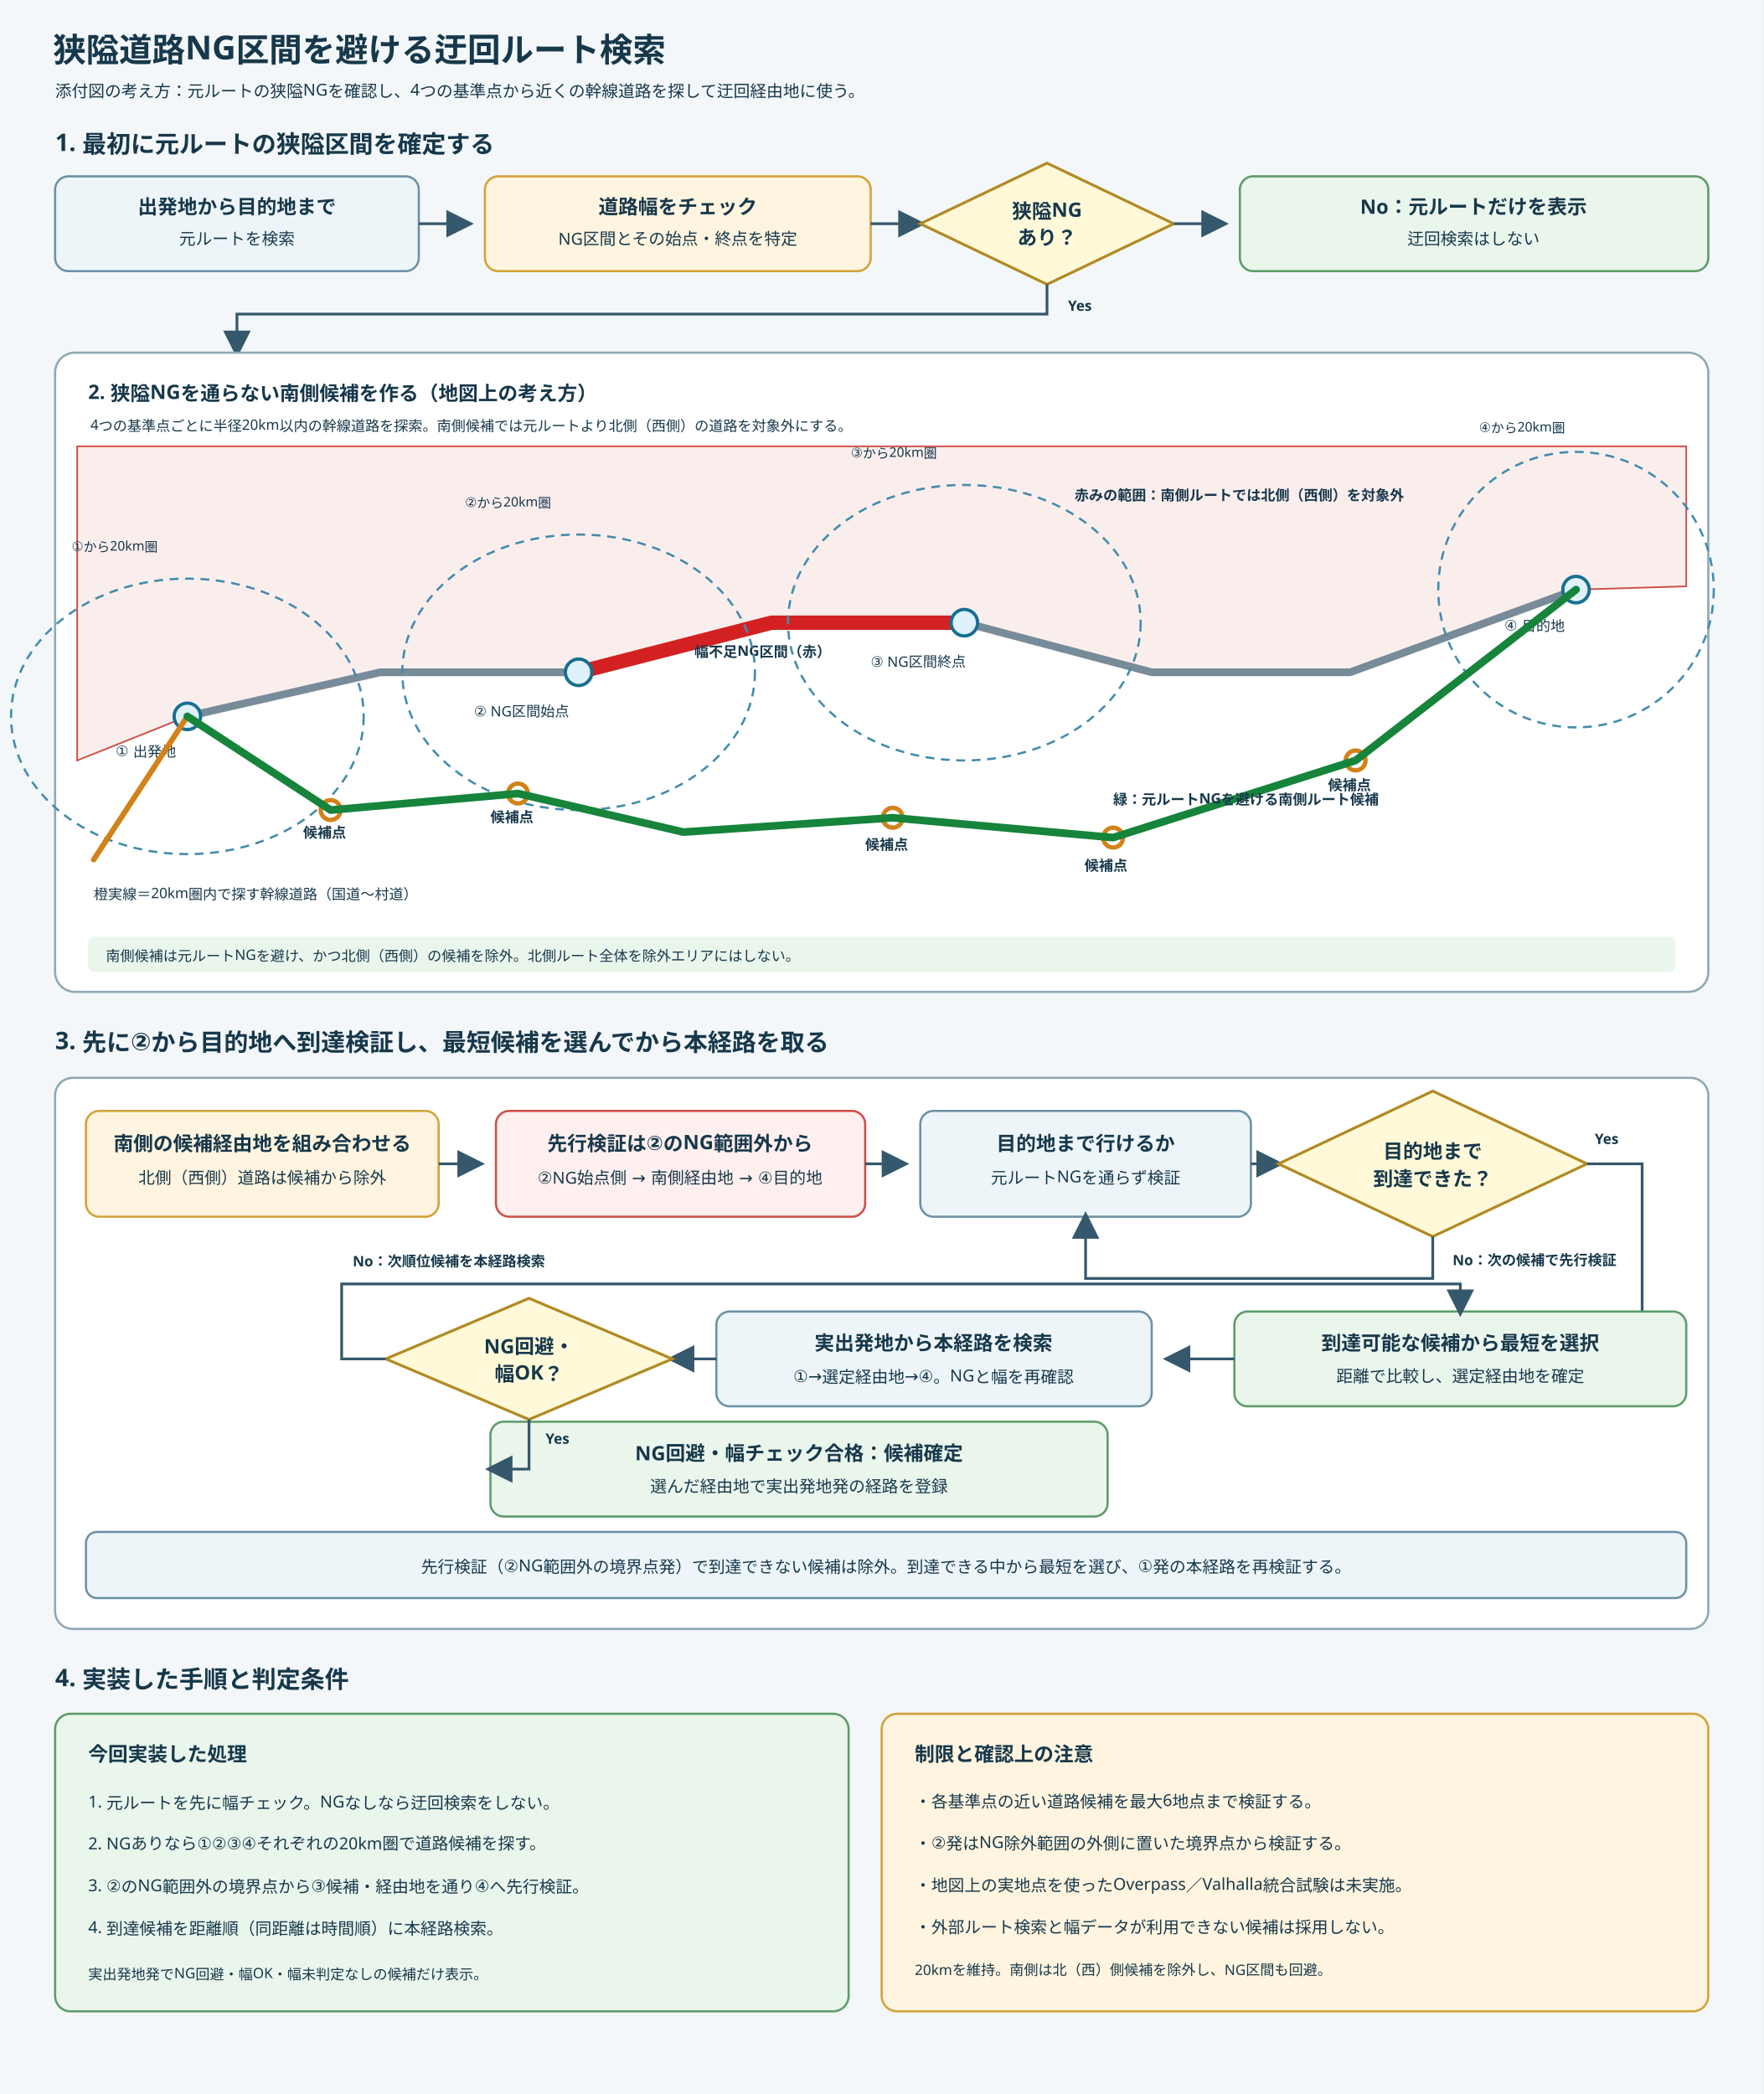
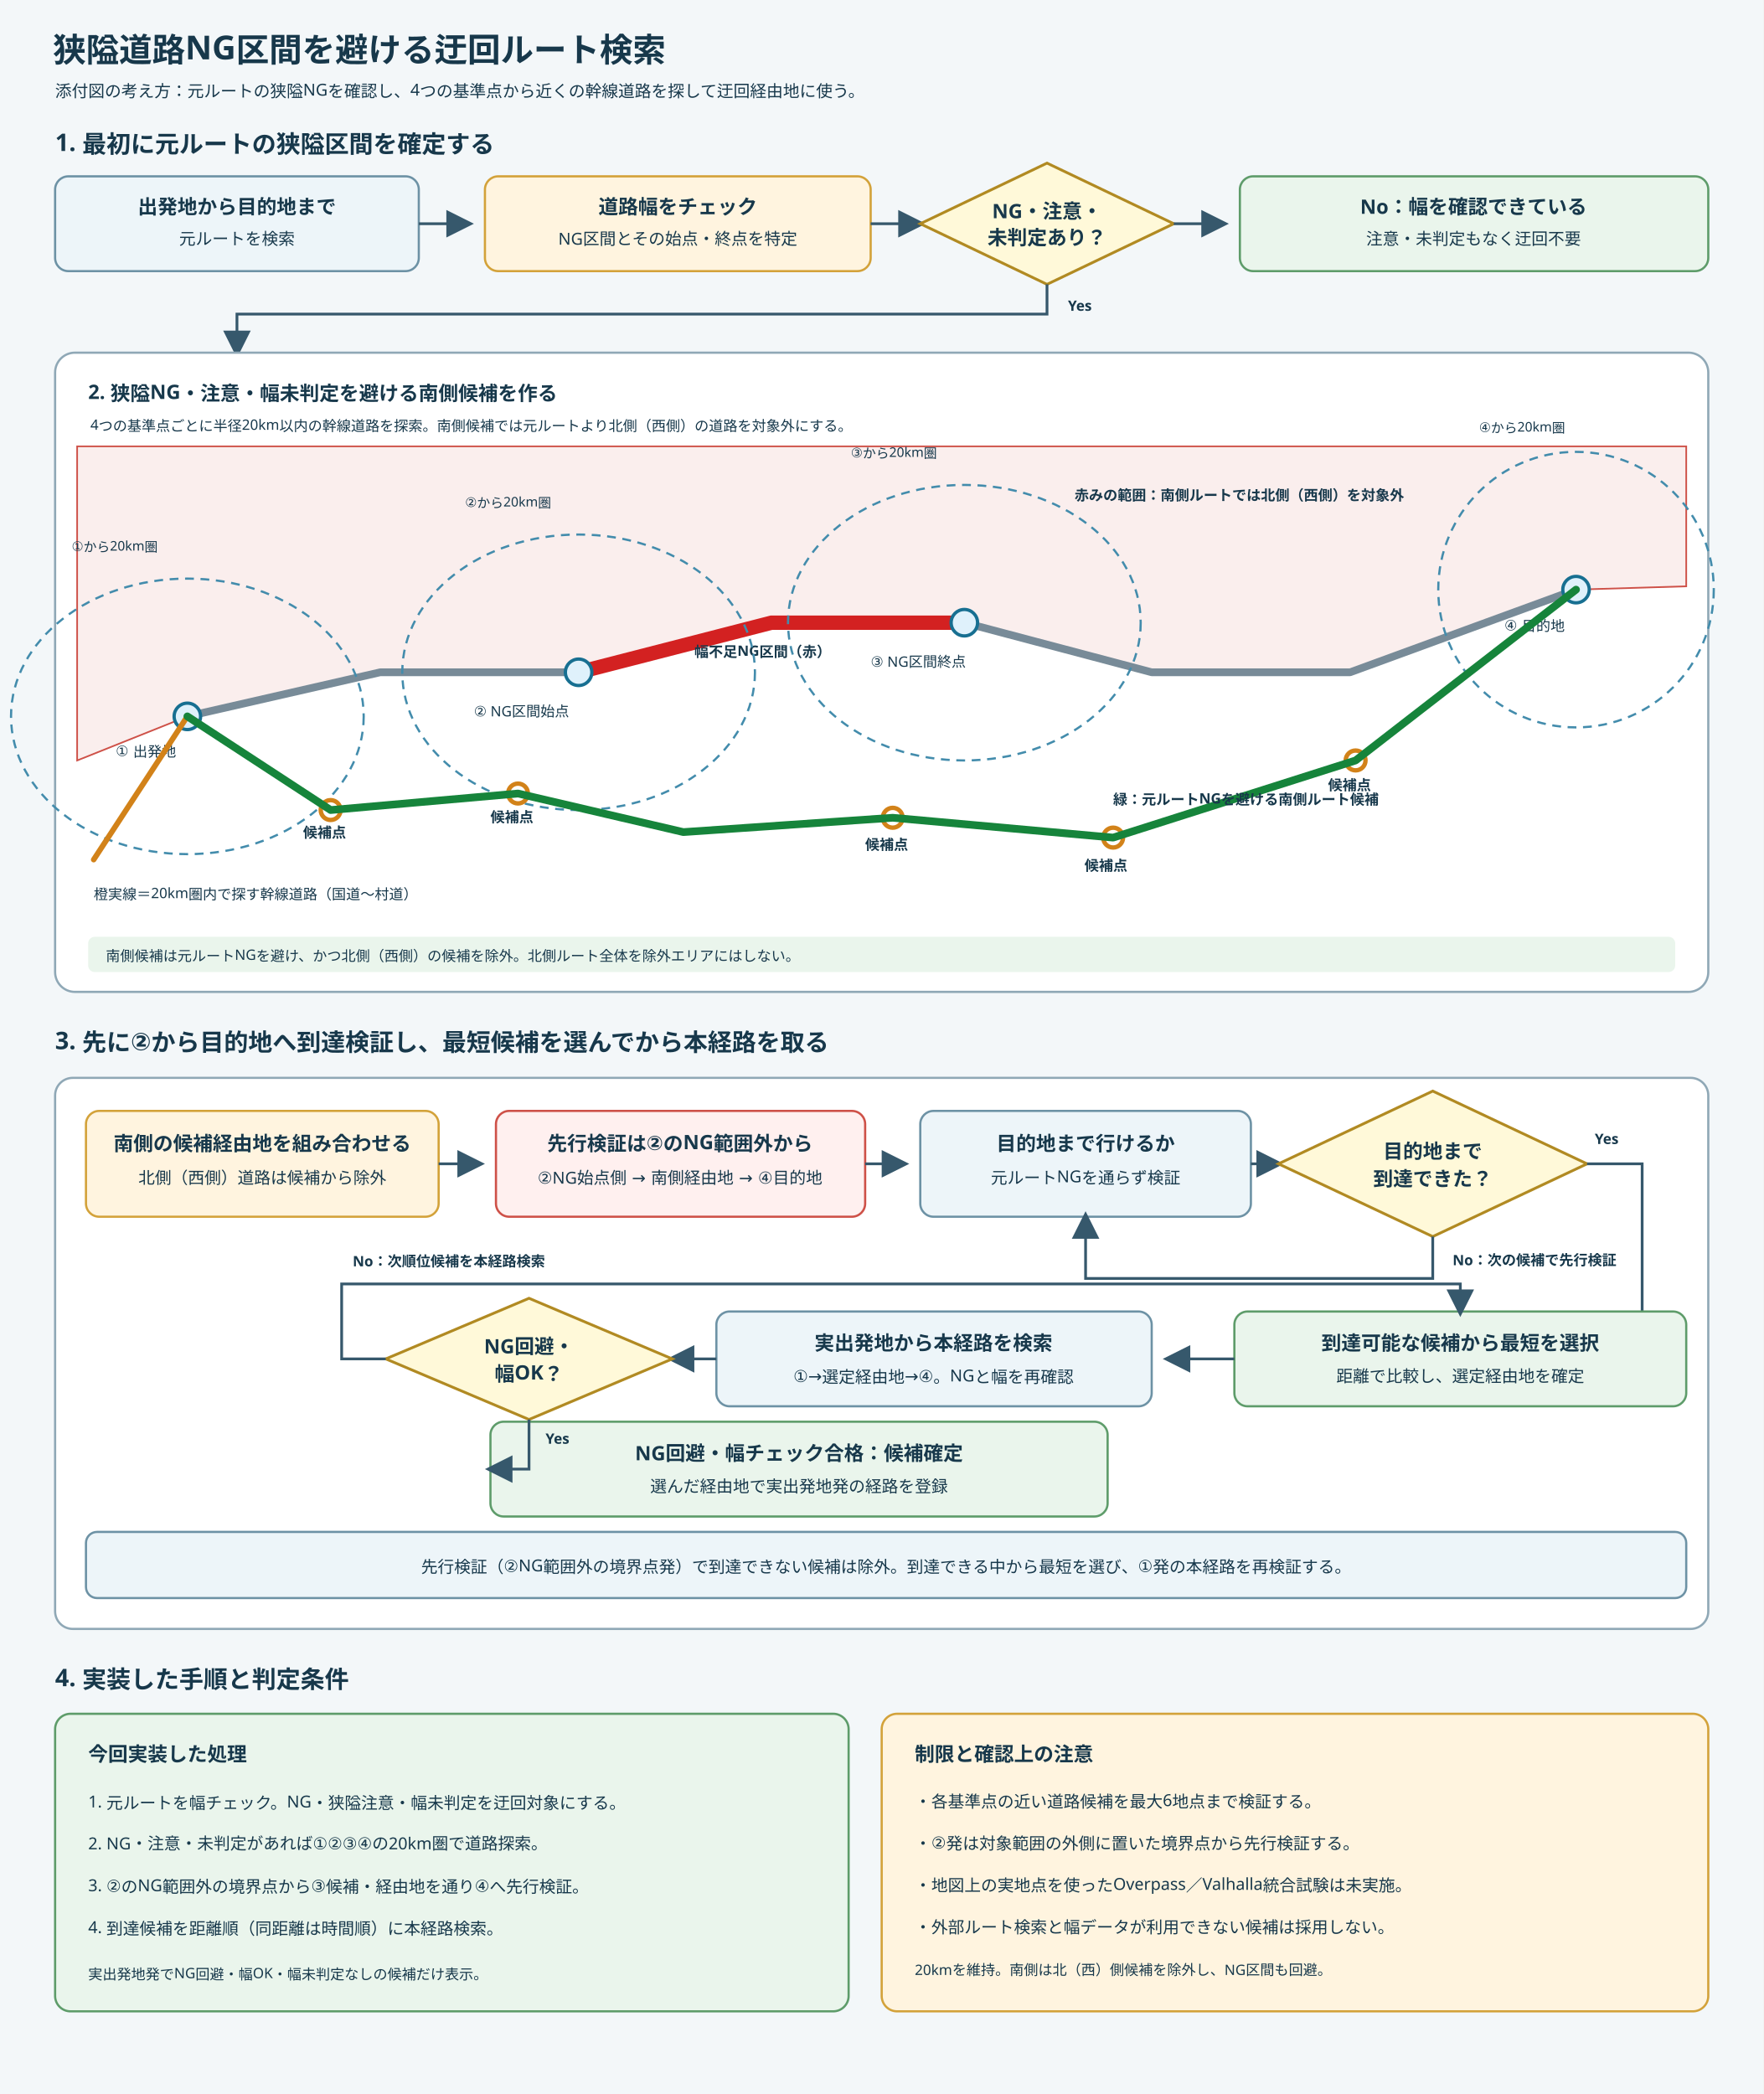
<svg xmlns="http://www.w3.org/2000/svg" width="1600" height="1900" viewBox="0 0 1600 1900" role="img" aria-labelledby="title desc">
  <defs>
    <marker id="arrow" markerWidth="10" markerHeight="10" refX="8" refY="5" orient="auto">
      <path d="M0 0L10 5L0 10Z" fill="#36586c" />
    </marker>
    <style>
      text{font-family:Meiryo,"Yu Gothic",sans-serif;fill:#17384b}
      .title{font-size:30px;font-weight:700}
      .section{font-size:22px;font-weight:700}
      .head{font-size:18px;font-weight:700}
      .body{font-size:15px}
      .small{font-size:13px}
      .tiny{font-size:12px}
      .box{fill:#fff;stroke:#8fa8b6;stroke-width:2}
      .process{fill:#edf5f9;stroke:#6d92a5;stroke-width:2}
      .search{fill:#fff4df;stroke:#d3a23a;stroke-width:2}
      .success{fill:#eaf5ec;stroke:#5e9c6a;stroke-width:2}
      .danger{fill:#fff0ef;stroke:#ce5148;stroke-width:2}
      .decision{fill:#fff9d9;stroke:#b18a22;stroke-width:2.5}
      .excluded{fill:#ce514818;stroke:#ce5148;stroke-width:1.5}
      .arrow{fill:none;stroke:#36586c;stroke-width:2.5;marker-end:url(#arrow)}
      .radius{fill:none;stroke:#438cac;stroke-width:2;stroke-dasharray:8 6}
      .original{fill:none;stroke:#788b98;stroke-width:7;stroke-linecap:round;stroke-linejoin:round}
      .ng{fill:none;stroke:#d32121;stroke-width:13;stroke-linecap:round}
      .detour{fill:none;stroke:#16843b;stroke-width:7;stroke-linecap:round;stroke-linejoin:round}
      .candidate{fill:none;stroke:#1686b2;stroke-width:3;stroke-linecap:round;stroke-linejoin:round}
      .road{fill:none;stroke:#d28219;stroke-width:5;stroke-linecap:round;stroke-linejoin:round}
      .anchor{fill:#dff1fb;stroke:#176f91;stroke-width:3}
      .via{fill:#fff;stroke:#d28219;stroke-width:4}
      .badge{font-size:13px;font-weight:700}
    </style>
  </defs>
  <rect width="1600" height="1900" fill="#f3f7f9" />
  <text x="48" y="56" class="title">狭隘道路NG区間を避ける迂回ルート検索</text>
  <text x="50" y="88" class="body">添付図の考え方：元ルートの狭隘NGを確認し、4つの基準点から近くの幹線道路を探して迂回経由地に使う。</text>
  <text x="50" y="137" class="section">1. 最初に元ルートの狭隘区間を確定する</text>
  <rect x="50" y="160" width="330" height="86" rx="12" class="process" />
  <text x="215" y="194" text-anchor="middle" class="head">出発地から目的地まで</text>
  <text x="215" y="222" text-anchor="middle" class="body">元ルートを検索</text>
  <path d="M380 203H425" class="arrow" />
  <rect x="440" y="160" width="350" height="86" rx="12" class="search" />
  <text x="615" y="194" text-anchor="middle" class="head">道路幅をチェック</text>
  <text x="615" y="222" text-anchor="middle" class="body">NG区間とその始点・終点を特定</text>
  <path d="M790 203H835" class="arrow" />
  <polygon points="950,148 1065,203 950,258 835,203" class="decision" />
-   <text x="950" y="198" text-anchor="middle" class="head">狭隘NG</text>
-   <text x="950" y="222" text-anchor="middle" class="head">あり？</text>
+   <text x="950" y="198" text-anchor="middle" class="head">NG・注意・</text>
+   <text x="950" y="222" text-anchor="middle" class="head">未判定あり？</text>
  <path d="M1065 203H1110" class="arrow" />
  <rect x="1125" y="160" width="425" height="86" rx="12" class="success" />
-   <text x="1337" y="194" text-anchor="middle" class="head">No：元ルートだけを表示</text>
-   <text x="1337" y="222" text-anchor="middle" class="body">迂回検索はしない</text>
+   <text x="1337" y="194" text-anchor="middle" class="head">No：幅を確認できている</text>
+   <text x="1337" y="222" text-anchor="middle" class="body">注意・未判定もなく迂回不要</text>
  <path d="M950 258V285H215V320" class="arrow" />
  <text x="969" y="282" class="badge">Yes</text>
  <rect x="50" y="320" width="1500" height="580" rx="18" class="box" />
-   <text x="80" y="362" class="head">2. 狭隘NGを通らない南側候補を作る（地図上の考え方）</text>
+   <text x="80" y="362" class="head">2. 狭隘NG・注意・幅未判定を避ける南側候補を作る</text>
  <text x="82" y="390" class="small">4つの基準点ごとに半径20km以内の幹線道路を探索。南側候補では元ルートより北側（西側）の道路を対象外にする。</text>
  <path d="M70 405H1530V532L1430 535L1225 610L1045 610L875 565L700 565L525 610L345 610L170 650L70 690Z" class="excluded" />
  <text x="975" y="454" class="badge" fill="#b71c1c">赤みの範囲：南側ルートでは北側（西側）を対象外</text>
  <path d="M170 650L345 610L525 610L700 565L875 565L1045 610L1225 610L1430 535" class="original" />
  <path d="M525 610L700 565L875 565" class="ng" />
  <text x="630" y="596" class="badge" fill="#b71c1c">幅不足NG区間（赤）</text>
  <circle cx="170" cy="650" r="12" class="anchor" />
  <circle cx="525" cy="610" r="12" class="anchor" />
  <circle cx="875" cy="565" r="12" class="anchor" />
  <circle cx="1430" cy="535" r="12" class="anchor" />
  <text x="105" y="686" class="small">① 出発地</text>
  <text x="430" y="650" class="small">② NG区間始点</text>
  <text x="790" y="605" class="small">③ NG区間終点</text>
  <text x="1365" y="572" class="small">④ 目的地</text>
  <ellipse cx="170" cy="650" rx="160" ry="125" class="radius" />
  <ellipse cx="525" cy="610" rx="160" ry="125" class="radius" />
  <ellipse cx="875" cy="565" rx="160" ry="125" class="radius" />
  <ellipse cx="1430" cy="535" rx="125" ry="125" class="radius" />
  <text x="65" y="500" class="tiny">①から20km圏</text>
  <text x="422" y="460" class="tiny">②から20km圏</text>
  <text x="772" y="415" class="tiny">③から20km圏</text>
  <text x="1342" y="392" class="tiny">④から20km圏</text>
  <path d="M85 780L170 650L300 735L470 720L620 755L810 742L1010 760L1230 690L1430 535" class="road" />
  <text x="85" y="816" class="small">橙実線＝20km圏内で探す幹線道路（国道～村道）</text>
  <circle cx="300" cy="735" r="9" class="via" />
  <circle cx="470" cy="720" r="9" class="via" />
  <circle cx="810" cy="742" r="9" class="via" />
  <circle cx="1010" cy="760" r="9" class="via" />
  <circle cx="1230" cy="690" r="9" class="via" />
  <text x="275" y="760" class="badge">候補点</text>
  <text x="445" y="746" class="badge">候補点</text>
  <text x="785" y="771" class="badge">候補点</text>
  <text x="984" y="790" class="badge">候補点</text>
  <text x="1205" y="717" class="badge">候補点</text>
  <path d="M170 650L300 735L470 720L620 755L810 742L1010 760L1230 690L1430 535" class="detour" />
  <text x="1010" y="730" class="badge" fill="#16843b">緑：元ルートNGを避ける南側ルート候補</text>
  <rect x="80" y="850" width="1440" height="32" rx="6" fill="#eaf5ec" />
  <text x="96" y="872" class="small">南側候補は元ルートNGを避け、かつ北側（西側）の候補を除外。北側ルート全体を除外エリアにはしない。</text>
  <text x="50" y="952" class="section">3. 先に②から目的地へ到達検証し、最短候補を選んでから本経路を取る</text>
  <rect x="50" y="978" width="1500" height="500" rx="16" class="box" />
  <rect x="78" y="1008" width="320" height="96" rx="12" class="search" />
  <text x="238" y="1044" text-anchor="middle" class="head">南側の候補経由地を組み合わせる</text>
  <text x="238" y="1074" text-anchor="middle" class="body">北側（西側）道路は候補から除外</text>
  <path d="M398 1056H435" class="arrow" />
  <rect x="450" y="1008" width="335" height="96" rx="12" class="danger" />
  <text x="617" y="1044" text-anchor="middle" class="head">先行検証は②のNG範囲外から</text>
  <text x="617" y="1074" text-anchor="middle" class="body">②NG始点側 → 南側経由地 → ④目的地</text>
  <path d="M785 1056H820" class="arrow" />
  <rect x="835" y="1008" width="300" height="96" rx="12" class="process" />
  <text x="985" y="1044" text-anchor="middle" class="head">目的地まで行けるか</text>
  <text x="985" y="1074" text-anchor="middle" class="body">元ルートNGを通らず検証</text>
  <path d="M1135 1056H1160" class="arrow" />
  <polygon points="1300,990 1440,1056 1300,1122 1160,1056" class="decision" />
  <text x="1300" y="1051" text-anchor="middle" class="head">目的地まで</text>
  <text x="1300" y="1076" text-anchor="middle" class="head">到達できた？</text>
  <path d="M1300 1122V1160H985V1104" class="arrow" />
  <text x="1318" y="1148" class="badge">No：次の候補で先行検証</text>
  <path d="M1440 1056H1490V1230H1450" class="arrow" />
  <text x="1447" y="1038" class="badge">Yes</text>
  <rect x="1120" y="1190" width="410" height="86" rx="12" class="success" />
  <text x="1325" y="1225" text-anchor="middle" class="head">到達可能な候補から最短を選択</text>
  <text x="1325" y="1254" text-anchor="middle" class="body">距離で比較し、選定経由地を確定</text>
  <path d="M1120 1233H1060" class="arrow" />
  <rect x="650" y="1190" width="395" height="86" rx="12" class="process" />
  <text x="847" y="1225" text-anchor="middle" class="head">実出発地から本経路を検索</text>
  <text x="847" y="1254" text-anchor="middle" class="body">①→選定経由地→④。NGと幅を再確認</text>
  <path d="M650 1233H610" class="arrow" />
  <polygon points="480,1178 610,1233 480,1288 350,1233" class="decision" />
  <text x="480" y="1228" text-anchor="middle" class="head">NG回避・</text>
  <text x="480" y="1253" text-anchor="middle" class="head">幅OK？</text>
  <path d="M350 1233H310V1165H1325V1190" class="arrow" />
  <text x="320" y="1149" class="badge">No：次順位候補を本経路検索</text>
  <rect x="445" y="1290" width="560" height="86" rx="12" class="success" />
  <text x="725" y="1325" text-anchor="middle" class="head">NG回避・幅チェック合格：候補確定</text>
  <text x="725" y="1354" text-anchor="middle" class="body">選んだ経由地で実出発地発の経路を登録</text>
  <path d="M480 1288V1333H445" class="arrow" />
  <text x="495" y="1310" class="badge">Yes</text>
  <rect x="78" y="1390" width="1452" height="60" rx="10" class="process" />
  <text x="804" y="1427" text-anchor="middle" class="body">先行検証（②NG範囲外の境界点発）で到達できない候補は除外。到達できる中から最短を選び、①発の本経路を再検証する。</text>
  <text x="50" y="1530" class="section">4. 実装した手順と判定条件</text>
  <rect x="50" y="1555" width="720" height="270" rx="14" class="success" />
  <text x="80" y="1598" class="head">今回実装した処理</text>
-   <text x="80" y="1640" class="body">1. 元ルートを先に幅チェック。NGなしなら迂回検索をしない。</text>
-   <text x="80" y="1678" class="body">2. NGありなら①②③④それぞれの20km圏で道路候補を探す。</text>
+   <text x="80" y="1640" class="body">1. 元ルートを幅チェック。NG・狭隘注意・幅未判定を迂回対象にする。</text>
+   <text x="80" y="1678" class="body">2. NG・注意・未判定があれば①②③④の20km圏で道路探索。</text>
  <text x="80" y="1716" class="body">3. ②のNG範囲外の境界点から③候補・経由地を通り④へ先行検証。</text>
  <text x="80" y="1754" class="body">4. 到達候補を距離順（同距離は時間順）に本経路検索。</text>
  <text x="80" y="1796" class="small">実出発地発でNG回避・幅OK・幅未判定なしの候補だけ表示。</text>
  <rect x="800" y="1555" width="750" height="270" rx="14" class="search" />
  <text x="830" y="1598" class="head">制限と確認上の注意</text>
  <text x="830" y="1640" class="body">・各基準点の近い道路候補を最大6地点まで検証する。</text>
-   <text x="830" y="1678" class="body">・②発はNG除外範囲の外側に置いた境界点から検証する。</text>
+   <text x="830" y="1678" class="body">・②発は対象範囲の外側に置いた境界点から先行検証する。</text>
  <text x="830" y="1716" class="body">・地図上の実地点を使ったOverpass／Valhalla統合試験は未実施。</text>
  <text x="830" y="1754" class="body">・外部ルート検索と幅データが利用できない候補は採用しない。</text>
  <text x="830" y="1792" class="small">20kmを維持。南側は北（西）側候補を除外し、NG区間も回避。</text>
</svg>
